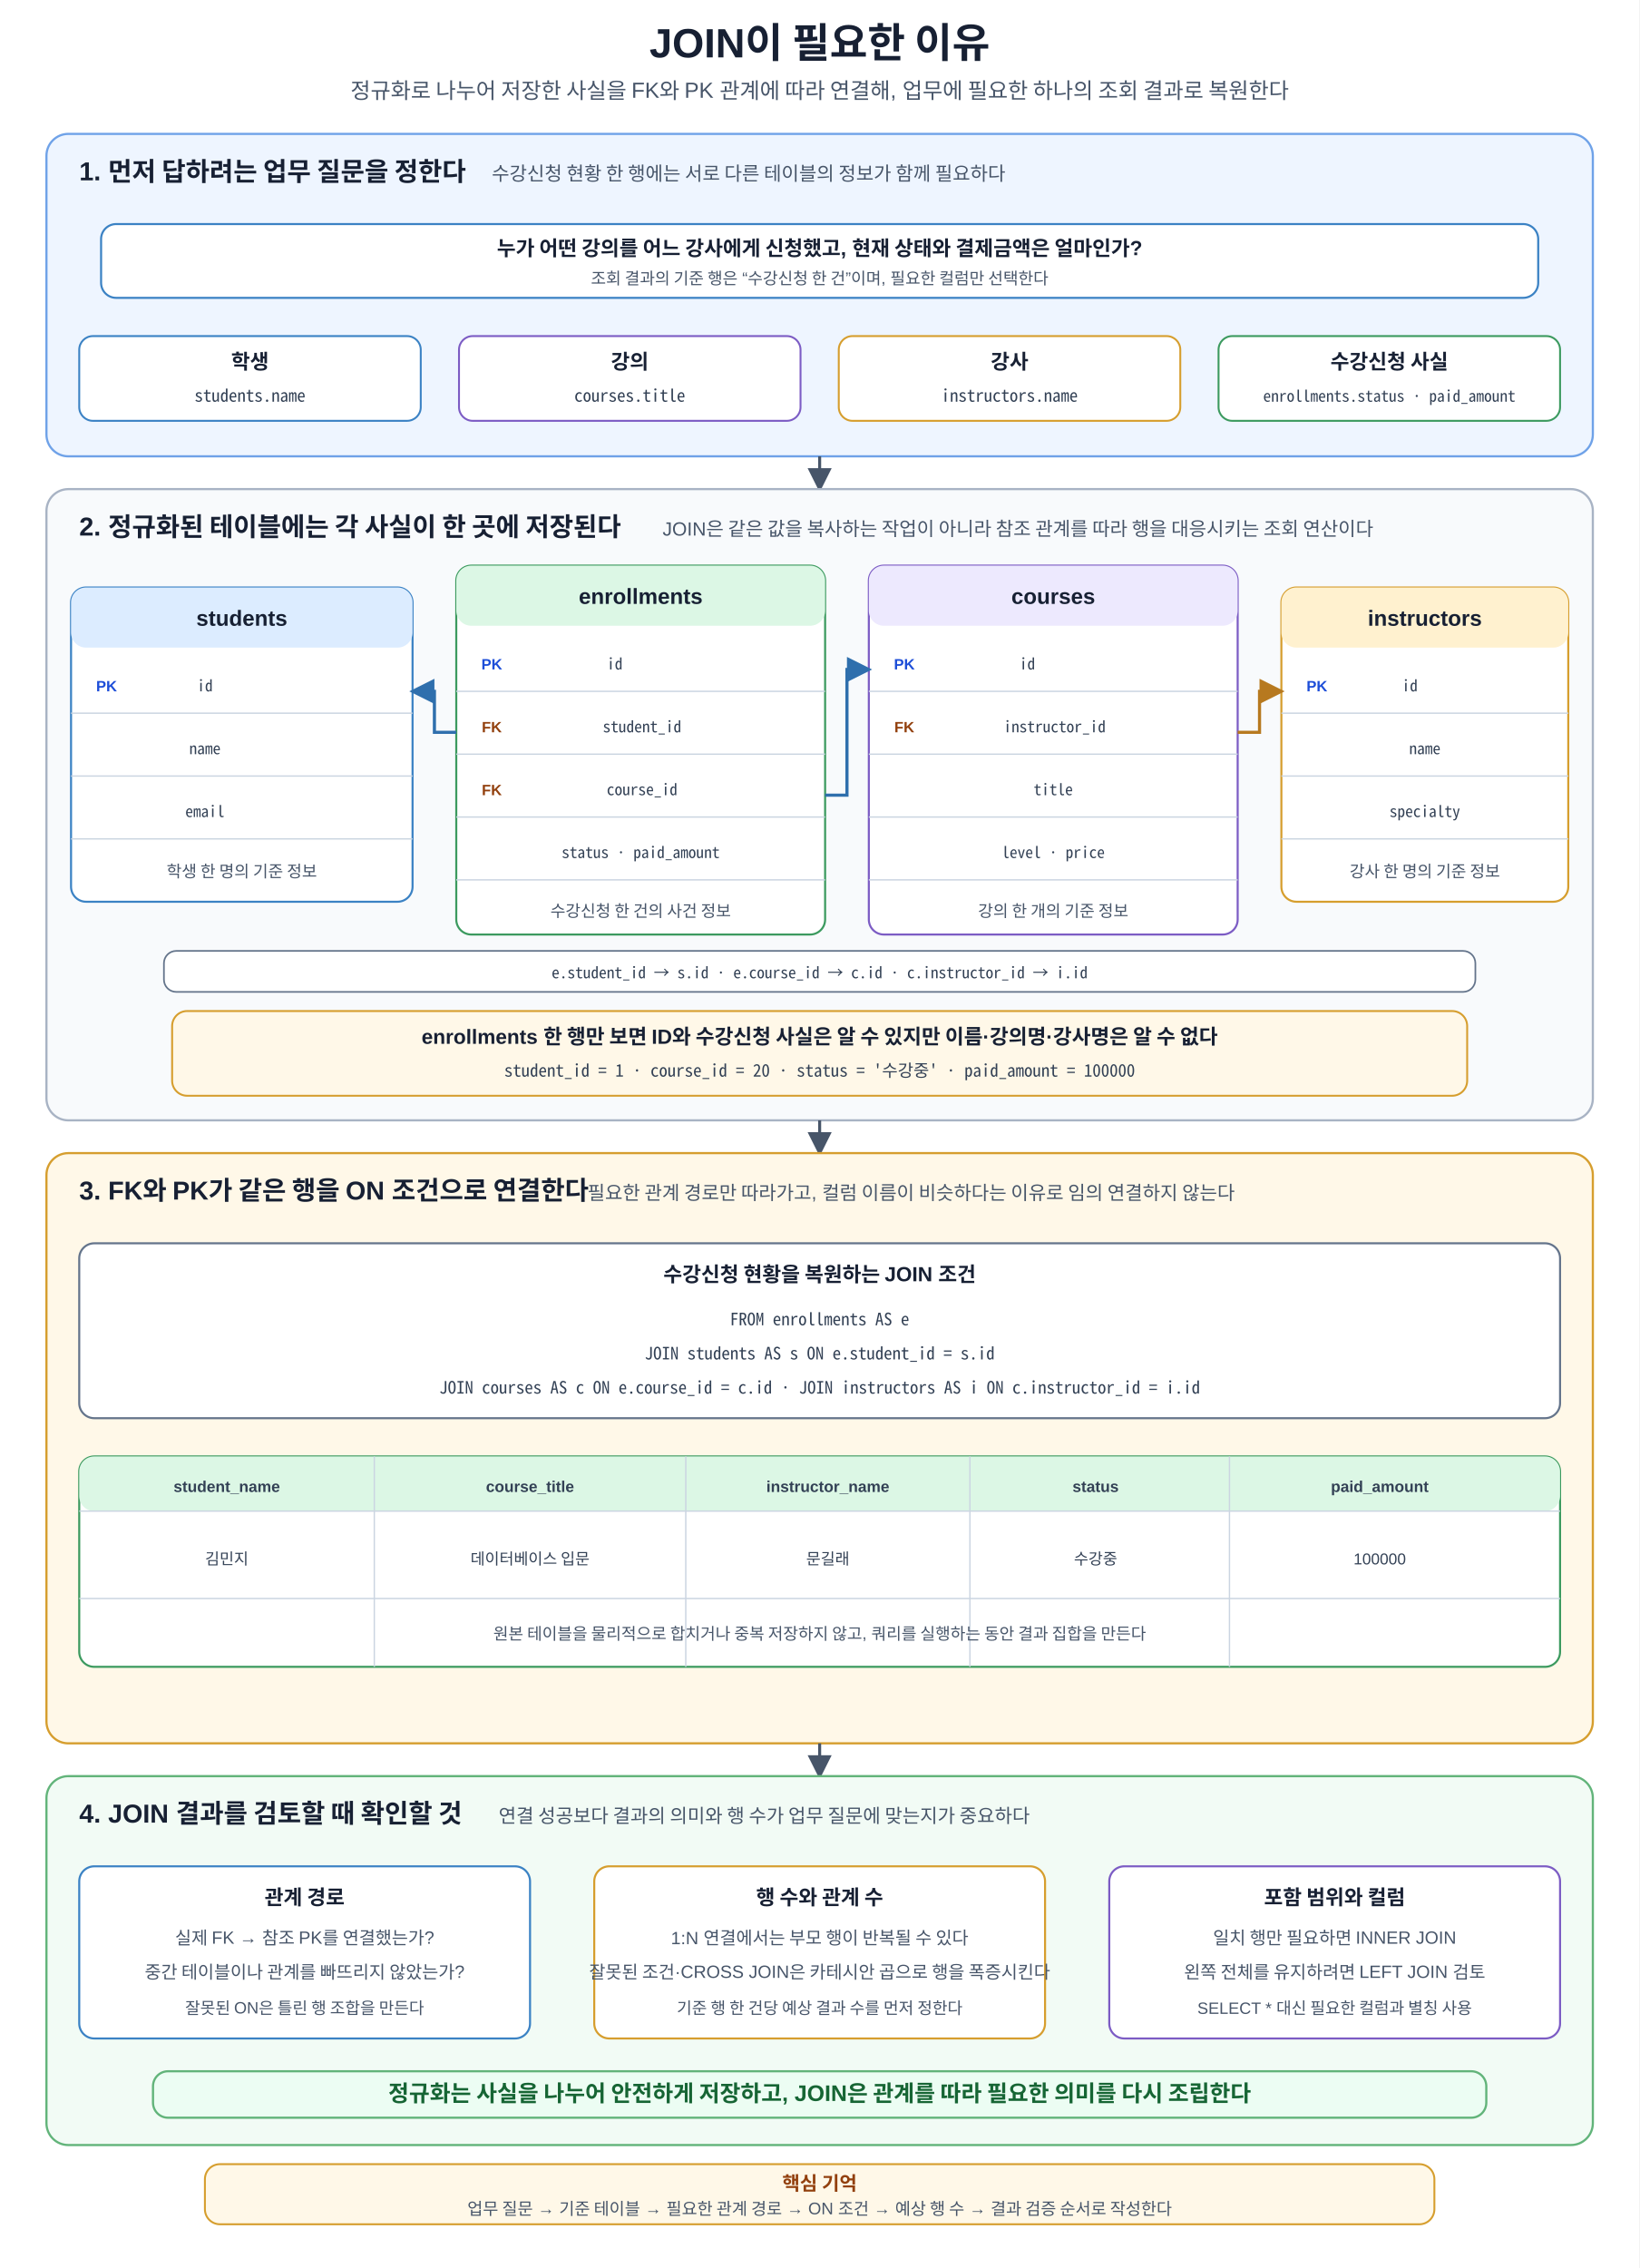
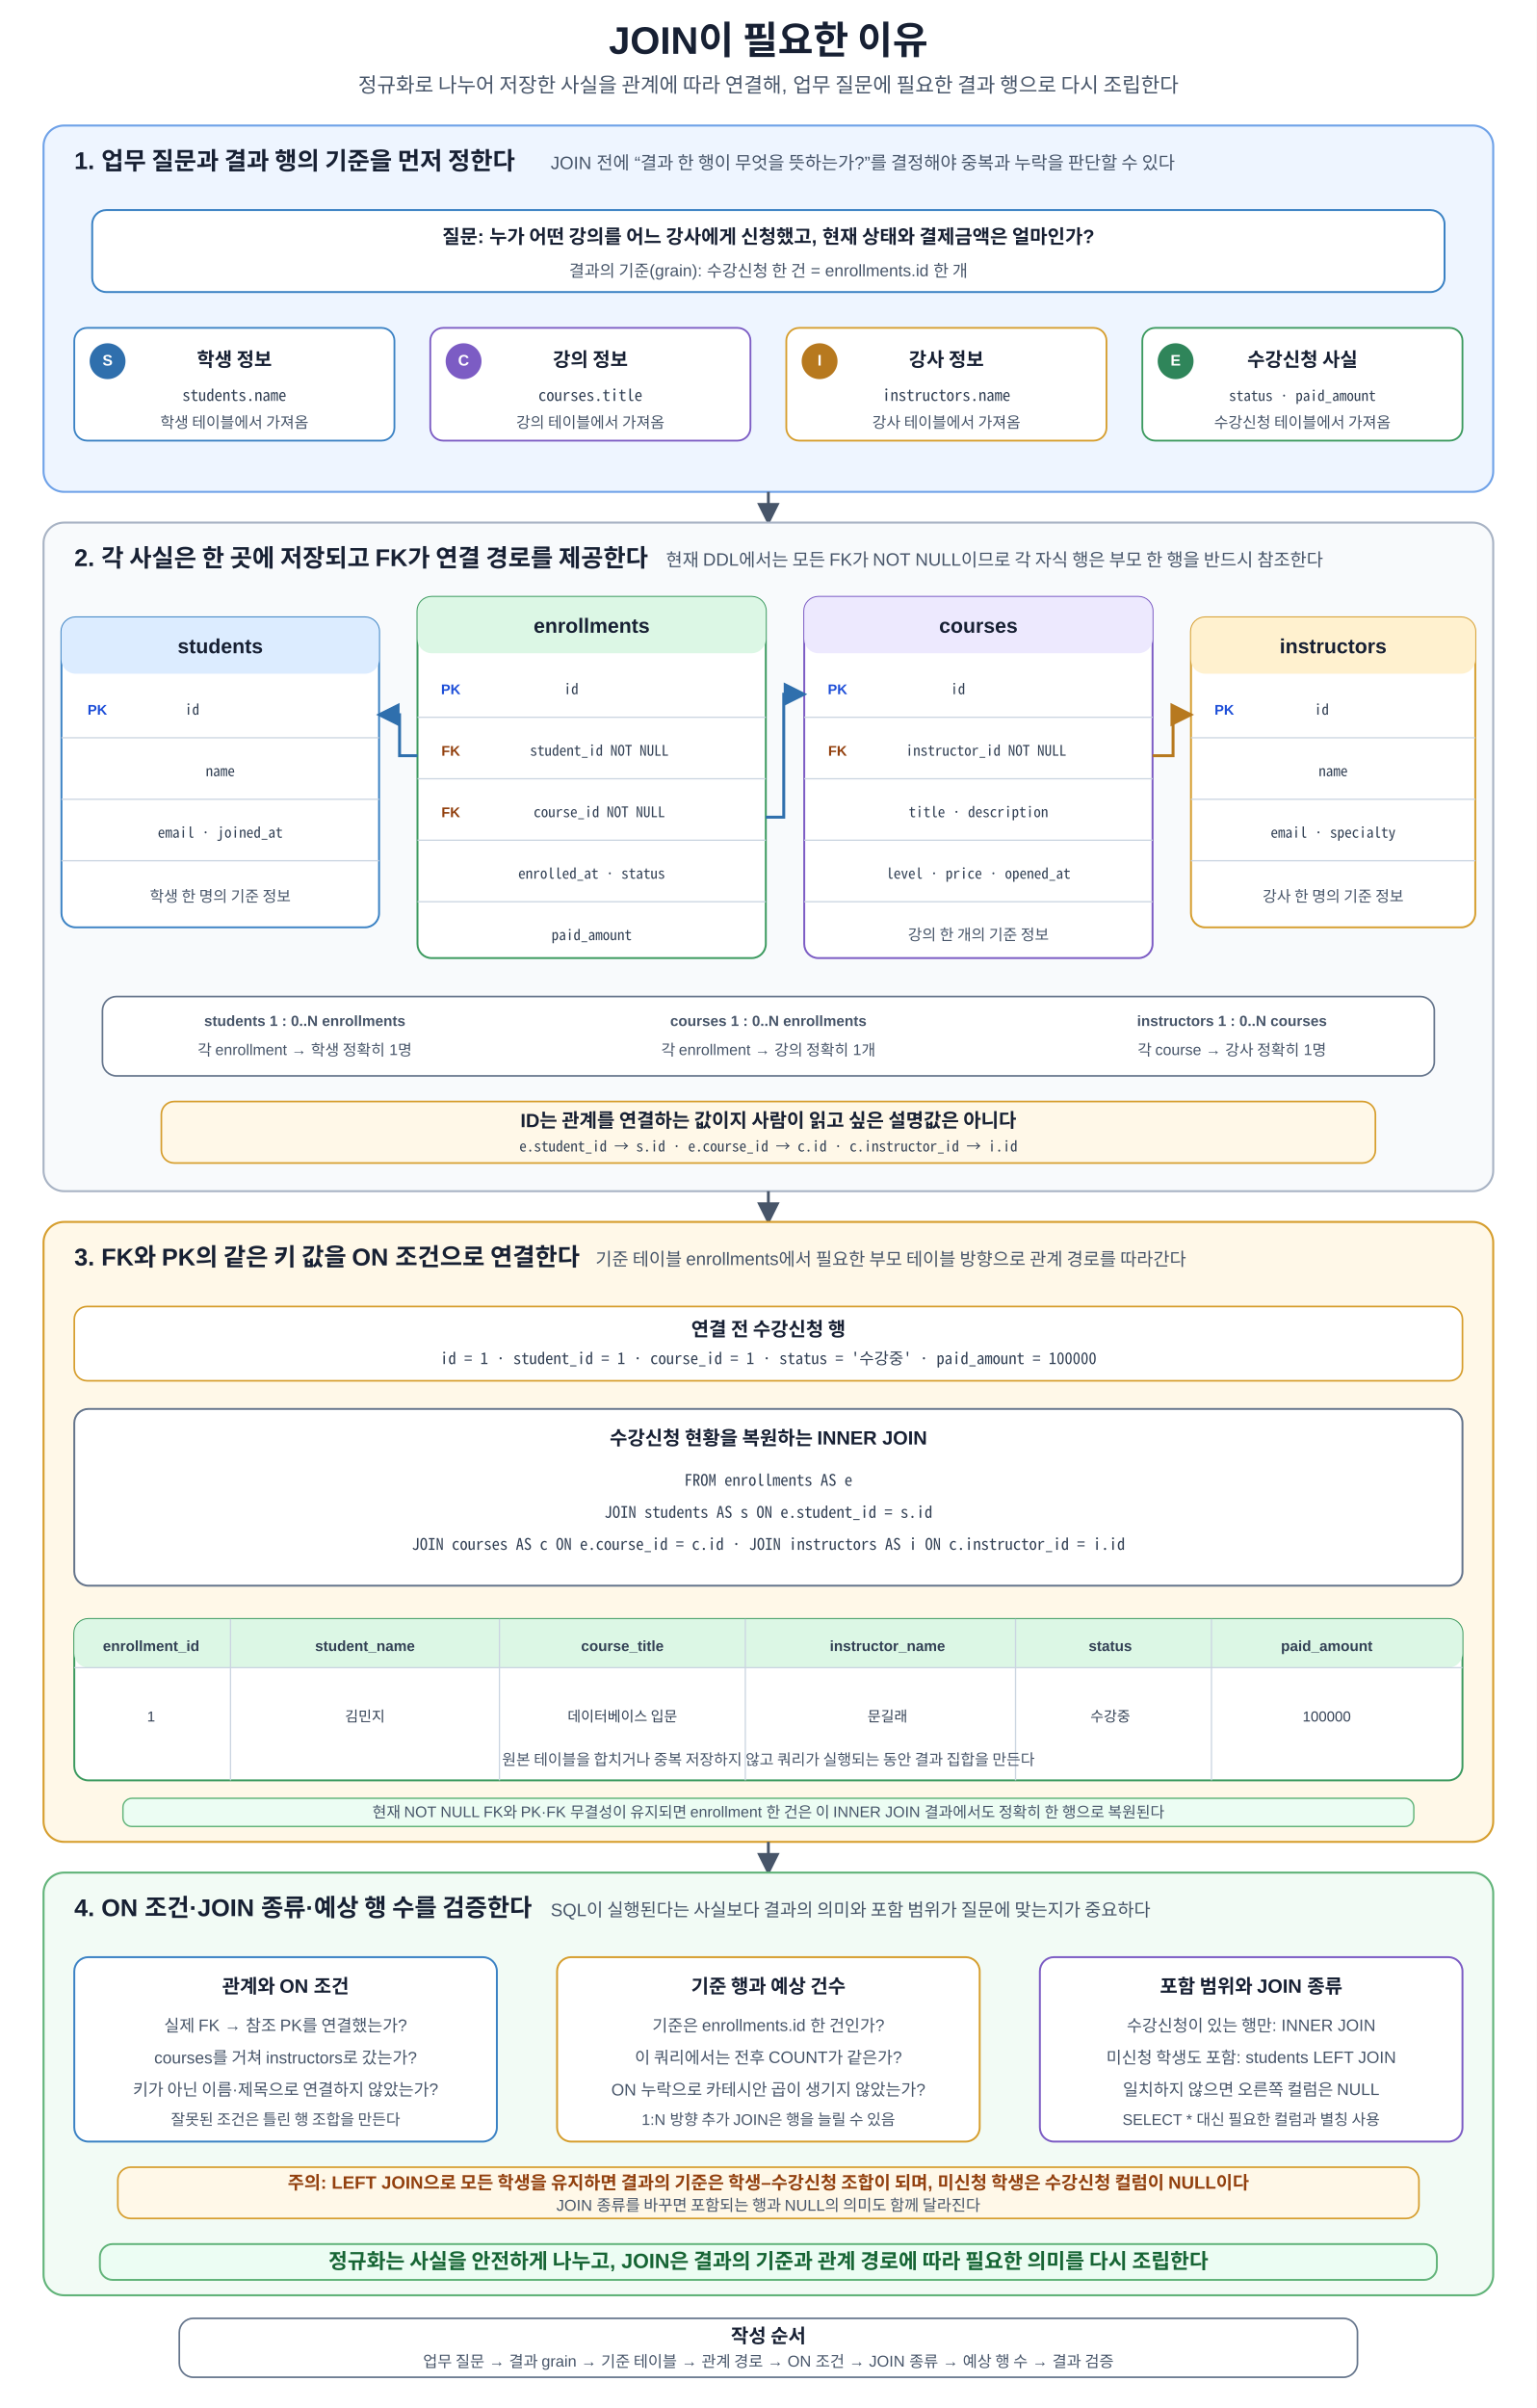
- <svg xmlns="http://www.w3.org/2000/svg" width="1200" height="1660" viewBox="0 0 1200 1660" role="img" aria-labelledby="title desc" shape-rendering="geometricPrecision">
+ <svg xmlns="http://www.w3.org/2000/svg" width="1200" height="1880" viewBox="0 0 1200 1880" role="img" aria-labelledby="title desc" shape-rendering="geometricPrecision">
  <defs>
    <marker id="arrow" viewBox="0 0 10 10" refX="8.7" refY="5" markerWidth="8" markerHeight="8" orient="auto">
      <path d="M0 0 L10 5 L0 10 Z" fill="#475569" />
    </marker>
    <marker id="arrow-blue" viewBox="0 0 10 10" refX="8.7" refY="5" markerWidth="8" markerHeight="8" orient="auto">
      <path d="M0 0 L10 5 L0 10 Z" fill="#2f6fad" />
    </marker>
    <marker id="arrow-orange" viewBox="0 0 10 10" refX="8.7" refY="5" markerWidth="8" markerHeight="8" orient="auto">
      <path d="M0 0 L10 5 L0 10 Z" fill="#b7791f" />
    </marker>
    <style>
      text{font-family:Malgun Gothic,NanumSquare,Apple SD Gothic Neo,Noto Sans KR,Arial,sans-serif;fill:#172033}
      .title{font-size:30px;font-weight:700;text-anchor:middle}
      .subtitle{font-size:16px;text-anchor:middle;fill:#475569}
      .section-title{font-size:19px;font-weight:700}
      .section-sub{font-size:14px;fill:#475569}
      .card-title{font-size:15px;font-weight:700;text-anchor:middle}
      .card-text{font-size:13px;text-anchor:middle;fill:#475569}
      .card-text-small{font-size:12px;text-anchor:middle;fill:#475569}
      .mono{font-family:Consolas,D2Coding,Noto Sans Mono CJK KR,Menlo,monospace;font-size:12.5px;text-anchor:middle;fill:#334155}
-       .mono-small{font-family:Consolas,D2Coding,Noto Sans Mono CJK KR,Menlo,monospace;font-size:11.5px;text-anchor:middle;fill:#334155}
+       .mono-small{font-family:Consolas,D2Coding,Noto Sans Mono CJK KR,Menlo,monospace;font-size:11.4px;text-anchor:middle;fill:#334155}
      .badge{font-size:12px;font-weight:700;text-anchor:middle;dominant-baseline:middle;fill:#ffffff}
      .flow{stroke:#475569;stroke-width:2.2;fill:none;marker-end:url(#arrow)}
      .ref-blue{stroke:#2f6fad;stroke-width:2.3;fill:none;marker-end:url(#arrow-blue)}
      .ref-orange{stroke:#b7791f;stroke-width:2.3;fill:none;marker-end:url(#arrow-orange)}
      .table-title{font-size:16px;font-weight:700;text-anchor:middle}
-       .th{font-size:11.5px;font-weight:700;text-anchor:middle;fill:#334155}
-       .cell{font-size:11.3px;text-anchor:middle;fill:#334155}
      .pk{font-size:11px;font-weight:700;text-anchor:middle;fill:#1d4ed8}
      .fk{font-size:11px;font-weight:700;text-anchor:middle;fill:#92400e}
      .result-head{font-size:11.5px;font-weight:700;text-anchor:middle;fill:#334155}
-       .result-cell{font-size:11.5px;text-anchor:middle;fill:#334155}
+       .result-cell{font-size:11.3px;text-anchor:middle;fill:#334155}
+       .line{stroke:#cbd5e1;stroke-width:1}
+       .relation-label{font-size:11.5px;font-weight:700;text-anchor:middle;fill:#475569}
+       .ok{font-size:13px;font-weight:700;text-anchor:middle;fill:#166534}
+       .warn{font-size:13px;font-weight:700;text-anchor:middle;fill:#b42318}
      .note-title{font-size:14px;font-weight:700;text-anchor:middle;fill:#92400e}
      .note-text{font-size:12.3px;text-anchor:middle;fill:#475569}
-       .principle{font-size:16.5px;font-weight:700;text-anchor:middle;fill:#166534}
-       .line{stroke:#cbd5e1;stroke-width:1}
+       .principle{font-size:16.2px;font-weight:700;text-anchor:middle;fill:#166534}
    </style>
  </defs>
-   <rect width="1200" height="1660" fill="#ffffff" />
+   <rect width="1200" height="1880" fill="#ffffff" />
  <text x="600" y="42" class="title">JOIN이 필요한 이유</text>
-   <text x="600" y="72" class="subtitle">정규화로 나누어 저장한 사실을 FK와 PK 관계에 따라 연결해, 업무에 필요한 하나의 조회 결과로 복원한다</text>
-   <rect x="34" y="98" width="1132" height="236" rx="16" fill="#eef5ff" stroke="#6fa2e8" stroke-width="1.6" />
-   <text x="58" y="132" class="section-title">1. 먼저 답하려는 업무 질문을 정한다</text>
-   <text x="360" y="132" class="section-sub">수강신청 현황 한 행에는 서로 다른 테이블의 정보가 함께 필요하다</text>
-   <rect x="74" y="164" width="1052" height="54" rx="11" fill="#ffffff" stroke="#3b82c4" stroke-width="1.5" />
-   <text x="600" y="187" class="card-title">누가 어떤 강의를 어느 강사에게 신청했고, 현재 상태와 결제금액은 얼마인가?</text>
-   <text x="600" y="208" class="card-text-small">조회 결과의 기준 행은 “수강신청 한 건”이며, 필요한 컬럼만 선택한다</text>
-   <rect x="58" y="246" width="250" height="62" rx="10" fill="#ffffff" stroke="#3b82c4" stroke-width="1.4" />
-   <text x="183" y="270" class="card-title">학생</text>
-   <text x="183" y="294" class="mono">students.name</text>
-   <rect x="336" y="246" width="250" height="62" rx="10" fill="#ffffff" stroke="#7c5cc4" stroke-width="1.4" />
-   <text x="461" y="270" class="card-title">강의</text>
-   <text x="461" y="294" class="mono">courses.title</text>
-   <rect x="614" y="246" width="250" height="62" rx="10" fill="#ffffff" stroke="#d69e2e" stroke-width="1.4" />
-   <text x="739" y="270" class="card-title">강사</text>
-   <text x="739" y="294" class="mono">instructors.name</text>
-   <rect x="892" y="246" width="250" height="62" rx="10" fill="#ffffff" stroke="#3c9a5f" stroke-width="1.4" />
-   <text x="1017" y="270" class="card-title">수강신청 사실</text>
-   <text x="1017" y="294" class="mono-small">enrollments.status · paid_amount</text>
-   <path d="M600 334V358" class="flow" />
-   <rect x="34" y="358" width="1132" height="462" rx="16" fill="#f8fafc" stroke="#a8b3c4" stroke-width="1.6" />
-   <text x="58" y="392" class="section-title">2. 정규화된 테이블에는 각 사실이 한 곳에 저장된다</text>
-   <text x="485" y="392" class="section-sub">JOIN은 같은 값을 복사하는 작업이 아니라 참조 관계를 따라 행을 대응시키는 조회 연산이다</text>
-   <rect x="52" y="430" width="250" height="230" rx="11" fill="#ffffff" stroke="#3b82c4" stroke-width="1.5" />
-   <rect x="52" y="430" width="250" height="44" rx="11" fill="#dcecff" />
-   <text x="177" y="458" class="table-title">students</text>
-   <text x="78" y="506" class="pk">PK</text>
-   <text x="150" y="506" class="mono-small">id</text>
-   <line x1="52" y1="522" x2="302" y2="522" class="line" />
-   <text x="150" y="552" class="mono-small">name</text>
-   <line x1="52" y1="568" x2="302" y2="568" class="line" />
-   <text x="150" y="598" class="mono-small">email</text>
-   <line x1="52" y1="614" x2="302" y2="614" class="line" />
-   <text x="177" y="642" class="card-text-small">학생 한 명의 기준 정보</text>
-   <rect x="334" y="414" width="270" height="270" rx="11" fill="#ffffff" stroke="#3c9a5f" stroke-width="1.5" />
-   <rect x="334" y="414" width="270" height="44" rx="11" fill="#dcf7e5" />
-   <text x="469" y="442" class="table-title">enrollments</text>
-   <text x="360" y="490" class="pk">PK</text>
-   <text x="450" y="490" class="mono-small">id</text>
-   <line x1="334" y1="506" x2="604" y2="506" class="line" />
-   <text x="360" y="536" class="fk">FK</text>
-   <text x="470" y="536" class="mono-small">student_id</text>
-   <line x1="334" y1="552" x2="604" y2="552" class="line" />
-   <text x="360" y="582" class="fk">FK</text>
-   <text x="470" y="582" class="mono-small">course_id</text>
-   <line x1="334" y1="598" x2="604" y2="598" class="line" />
-   <text x="469" y="628" class="mono-small">status · paid_amount</text>
-   <line x1="334" y1="644" x2="604" y2="644" class="line" />
-   <text x="469" y="671" class="card-text-small">수강신청 한 건의 사건 정보</text>
-   <rect x="636" y="414" width="270" height="270" rx="11" fill="#ffffff" stroke="#7c5cc4" stroke-width="1.5" />
-   <rect x="636" y="414" width="270" height="44" rx="11" fill="#ede9fe" />
-   <text x="771" y="442" class="table-title">courses</text>
-   <text x="662" y="490" class="pk">PK</text>
-   <text x="752" y="490" class="mono-small">id</text>
-   <line x1="636" y1="506" x2="906" y2="506" class="line" />
-   <text x="662" y="536" class="fk">FK</text>
-   <text x="772" y="536" class="mono-small">instructor_id</text>
-   <line x1="636" y1="552" x2="906" y2="552" class="line" />
-   <text x="771" y="582" class="mono-small">title</text>
-   <line x1="636" y1="598" x2="906" y2="598" class="line" />
-   <text x="771" y="628" class="mono-small">level · price</text>
-   <line x1="636" y1="644" x2="906" y2="644" class="line" />
-   <text x="771" y="671" class="card-text-small">강의 한 개의 기준 정보</text>
-   <rect x="938" y="430" width="210" height="230" rx="11" fill="#ffffff" stroke="#d69e2e" stroke-width="1.5" />
-   <rect x="938" y="430" width="210" height="44" rx="11" fill="#fff1cf" />
-   <text x="1043" y="458" class="table-title">instructors</text>
-   <text x="964" y="506" class="pk">PK</text>
-   <text x="1032" y="506" class="mono-small">id</text>
-   <line x1="938" y1="522" x2="1148" y2="522" class="line" />
-   <text x="1043" y="552" class="mono-small">name</text>
-   <line x1="938" y1="568" x2="1148" y2="568" class="line" />
-   <text x="1043" y="598" class="mono-small">specialty</text>
-   <line x1="938" y1="614" x2="1148" y2="614" class="line" />
-   <text x="1043" y="642" class="card-text-small">강사 한 명의 기준 정보</text>
-   <path d="M334 536H318V506H302" class="ref-blue" />
-   <path d="M604 582H620V490H636" class="ref-blue" />
-   <path d="M906 536H922V506H938" class="ref-orange" />
-   <rect x="120" y="696" width="960" height="30" rx="9" fill="#ffffff" stroke="#64748b" stroke-width="1.2" />
-   <text x="600" y="716" class="mono-small">e.student_id → s.id · e.course_id → c.id · c.instructor_id → i.id</text>
-   <rect x="126" y="740" width="948" height="62" rx="11" fill="#fff8e8" stroke="#d69e2e" stroke-width="1.4" />
-   <text x="600" y="764" class="card-title">enrollments 한 행만 보면 ID와 수강신청 사실은 알 수 있지만 이름·강의명·강사명은 알 수 없다</text>
-   <text x="600" y="788" class="mono">student_id = 1 · course_id = 20 · status = '수강중' · paid_amount = 100000</text>
-   <path d="M600 820V844" class="flow" />
-   <rect x="34" y="844" width="1132" height="432" rx="16" fill="#fff8e8" stroke="#d69e2e" stroke-width="1.6" />
-   <text x="58" y="878" class="section-title">3. FK와 PK가 같은 행을 ON 조건으로 연결한다</text>
-   <text x="430" y="878" class="section-sub">필요한 관계 경로만 따라가고, 컬럼 이름이 비슷하다는 이유로 임의 연결하지 않는다</text>
-   <rect x="58" y="910" width="1084" height="128" rx="11" fill="#ffffff" stroke="#64748b" stroke-width="1.5" />
-   <text x="600" y="938" class="card-title">수강신청 현황을 복원하는 JOIN 조건</text>
-   <text x="600" y="970" class="mono">FROM enrollments AS e</text>
-   <text x="600" y="995" class="mono">JOIN students AS s ON e.student_id = s.id</text>
-   <text x="600" y="1020" class="mono">JOIN courses AS c ON e.course_id = c.id · JOIN instructors AS i ON c.instructor_id = i.id</text>
-   <rect x="58" y="1066" width="1084" height="154" rx="11" fill="#ffffff" stroke="#3c9a5f" stroke-width="1.5" />
-   <rect x="58" y="1066" width="1084" height="40" rx="11" fill="#dcf7e5" />
-   <text x="166" y="1092" class="result-head">student_name</text>
-   <text x="388" y="1092" class="result-head">course_title</text>
-   <text x="606" y="1092" class="result-head">instructor_name</text>
-   <text x="802" y="1092" class="result-head">status</text>
-   <text x="1010" y="1092" class="result-head">paid_amount</text>
-   <line x1="58" y1="1106" x2="1142" y2="1106" class="line" />
-   <line x1="274" y1="1066" x2="274" y2="1220" class="line" />
-   <line x1="502" y1="1066" x2="502" y2="1220" class="line" />
-   <line x1="710" y1="1066" x2="710" y2="1220" class="line" />
-   <line x1="900" y1="1066" x2="900" y2="1220" class="line" />
-   <text x="166" y="1145" class="result-cell">김민지</text>
-   <text x="388" y="1145" class="result-cell">데이터베이스 입문</text>
-   <text x="606" y="1145" class="result-cell">문길래</text>
-   <text x="802" y="1145" class="result-cell">수강중</text>
-   <text x="1010" y="1145" class="result-cell">100000</text>
-   <line x1="58" y1="1170" x2="1142" y2="1170" class="line" />
-   <text x="600" y="1200" class="card-text-small">원본 테이블을 물리적으로 합치거나 중복 저장하지 않고, 쿼리를 실행하는 동안 결과 집합을 만든다</text>
-   <path d="M600 1276V1300" class="flow" />
-   <rect x="34" y="1300" width="1132" height="270" rx="16" fill="#f2fbf5" stroke="#62b47a" stroke-width="1.6" />
-   <text x="58" y="1334" class="section-title">4. JOIN 결과를 검토할 때 확인할 것</text>
-   <text x="365" y="1334" class="section-sub">연결 성공보다 결과의 의미와 행 수가 업무 질문에 맞는지가 중요하다</text>
-   <rect x="58" y="1366" width="330" height="126" rx="11" fill="#ffffff" stroke="#3b82c4" stroke-width="1.5" />
-   <text x="223" y="1394" class="card-title">관계 경로</text>
-   <text x="223" y="1423" class="card-text">실제 FK → 참조 PK를 연결했는가?</text>
-   <text x="223" y="1448" class="card-text">중간 테이블이나 관계를 빠뜨리지 않았는가?</text>
-   <text x="223" y="1474" class="card-text-small">잘못된 ON은 틀린 행 조합을 만든다</text>
-   <rect x="435" y="1366" width="330" height="126" rx="11" fill="#ffffff" stroke="#d69e2e" stroke-width="1.5" />
-   <text x="600" y="1394" class="card-title">행 수와 관계 수</text>
-   <text x="600" y="1423" class="card-text">1:N 연결에서는 부모 행이 반복될 수 있다</text>
-   <text x="600" y="1448" class="card-text">잘못된 조건·CROSS JOIN은 카테시안 곱으로 행을 폭증시킨다</text>
-   <text x="600" y="1474" class="card-text-small">기준 행 한 건당 예상 결과 수를 먼저 정한다</text>
-   <rect x="812" y="1366" width="330" height="126" rx="11" fill="#ffffff" stroke="#7c5cc4" stroke-width="1.5" />
-   <text x="977" y="1394" class="card-title">포함 범위와 컬럼</text>
-   <text x="977" y="1423" class="card-text">일치 행만 필요하면 INNER JOIN</text>
-   <text x="977" y="1448" class="card-text">왼쪽 전체를 유지하려면 LEFT JOIN 검토</text>
-   <text x="977" y="1474" class="card-text-small">SELECT * 대신 필요한 컬럼과 별칭 사용</text>
-   <rect x="112" y="1516" width="976" height="34" rx="11" fill="#ecfdf3" stroke="#62b47a" stroke-width="1.6" />
-   <text x="600" y="1538" class="principle">정규화는 사실을 나누어 안전하게 저장하고, JOIN은 관계를 따라 필요한 의미를 다시 조립한다</text>
-   <rect x="150" y="1584" width="900" height="44" rx="11" fill="#fff8e8" stroke="#d69e2e" stroke-width="1.4" />
-   <text x="600" y="1603" class="note-title">핵심 기억</text>
-   <text x="600" y="1621" class="note-text">업무 질문 → 기준 테이블 → 필요한 관계 경로 → ON 조건 → 예상 행 수 → 결과 검증 순서로 작성한다</text>
+   <text x="600" y="72" class="subtitle">정규화로 나누어 저장한 사실을 관계에 따라 연결해, 업무 질문에 필요한 결과 행으로 다시 조립한다</text>
+   <rect x="34" y="98" width="1132" height="286" rx="16" fill="#eef5ff" stroke="#6fa2e8" stroke-width="1.6" />
+   <text x="58" y="132" class="section-title">1. 업무 질문과 결과 행의 기준을 먼저 정한다</text>
+   <text x="430" y="132" class="section-sub">JOIN 전에 “결과 한 행이 무엇을 뜻하는가?”를 결정해야 중복과 누락을 판단할 수 있다</text>
+   <rect x="72" y="164" width="1056" height="64" rx="11" fill="#ffffff" stroke="#3b82c4" stroke-width="1.5" />
+   <text x="600" y="190" class="card-title">질문: 누가 어떤 강의를 어느 강사에게 신청했고, 현재 상태와 결제금액은 얼마인가?</text>
+   <text x="600" y="216" class="card-text">결과의 기준(grain): 수강신청 한 건 = enrollments.id 한 개</text>
+   <rect x="58" y="256" width="250" height="88" rx="10" fill="#ffffff" stroke="#3b82c4" stroke-width="1.4" />
+   <circle cx="84" cy="282" r="14" fill="#2f6fad" />
+   <text x="84" y="282" class="badge">S</text>
+   <text x="183" y="286" class="card-title">학생 정보</text>
+   <text x="183" y="313" class="mono">students.name</text>
+   <text x="183" y="334" class="card-text-small">학생 테이블에서 가져옴</text>
+   <rect x="336" y="256" width="250" height="88" rx="10" fill="#ffffff" stroke="#7c5cc4" stroke-width="1.4" />
+   <circle cx="362" cy="282" r="14" fill="#7c5cc4" />
+   <text x="362" y="282" class="badge">C</text>
+   <text x="461" y="286" class="card-title">강의 정보</text>
+   <text x="461" y="313" class="mono">courses.title</text>
+   <text x="461" y="334" class="card-text-small">강의 테이블에서 가져옴</text>
+   <rect x="614" y="256" width="250" height="88" rx="10" fill="#ffffff" stroke="#d69e2e" stroke-width="1.4" />
+   <circle cx="640" cy="282" r="14" fill="#b7791f" />
+   <text x="640" y="282" class="badge">I</text>
+   <text x="739" y="286" class="card-title">강사 정보</text>
+   <text x="739" y="313" class="mono">instructors.name</text>
+   <text x="739" y="334" class="card-text-small">강사 테이블에서 가져옴</text>
+   <rect x="892" y="256" width="250" height="88" rx="10" fill="#ffffff" stroke="#3c9a5f" stroke-width="1.4" />
+   <circle cx="918" cy="282" r="14" fill="#2f855a" />
+   <text x="918" y="282" class="badge">E</text>
+   <text x="1017" y="286" class="card-title">수강신청 사실</text>
+   <text x="1017" y="313" class="mono-small">status · paid_amount</text>
+   <text x="1017" y="334" class="card-text-small">수강신청 테이블에서 가져옴</text>
+   <path d="M600 384V408" class="flow" />
+   <rect x="34" y="408" width="1132" height="522" rx="16" fill="#f8fafc" stroke="#a8b3c4" stroke-width="1.6" />
+   <text x="58" y="442" class="section-title">2. 각 사실은 한 곳에 저장되고 FK가 연결 경로를 제공한다</text>
+   <text x="520" y="442" class="section-sub">현재 DDL에서는 모든 FK가 NOT NULL이므로 각 자식 행은 부모 한 행을 반드시 참조한다</text>
+   <rect x="48" y="482" width="248" height="242" rx="11" fill="#ffffff" stroke="#3b82c4" stroke-width="1.5" />
+   <rect x="48" y="482" width="248" height="44" rx="11" fill="#dcecff" />
+   <text x="172" y="510" class="table-title">students</text>
+   <text x="76" y="558" class="pk">PK</text>
+   <text x="150" y="558" class="mono-small">id</text>
+   <line x1="48" y1="576" x2="296" y2="576" class="line" />
+   <text x="172" y="606" class="mono-small">name</text>
+   <line x1="48" y1="624" x2="296" y2="624" class="line" />
+   <text x="172" y="654" class="mono-small">email · joined_at</text>
+   <line x1="48" y1="672" x2="296" y2="672" class="line" />
+   <text x="172" y="704" class="card-text-small">학생 한 명의 기준 정보</text>
+   <rect x="326" y="466" width="272" height="282" rx="11" fill="#ffffff" stroke="#3c9a5f" stroke-width="1.5" />
+   <rect x="326" y="466" width="272" height="44" rx="11" fill="#dcf7e5" />
+   <text x="462" y="494" class="table-title">enrollments</text>
+   <text x="352" y="542" class="pk">PK</text>
+   <text x="446" y="542" class="mono-small">id</text>
+   <line x1="326" y1="560" x2="598" y2="560" class="line" />
+   <text x="352" y="590" class="fk">FK</text>
+   <text x="468" y="590" class="mono-small">student_id NOT NULL</text>
+   <line x1="326" y1="608" x2="598" y2="608" class="line" />
+   <text x="352" y="638" class="fk">FK</text>
+   <text x="468" y="638" class="mono-small">course_id NOT NULL</text>
+   <line x1="326" y1="656" x2="598" y2="656" class="line" />
+   <text x="462" y="686" class="mono-small">enrolled_at · status</text>
+   <line x1="326" y1="704" x2="598" y2="704" class="line" />
+   <text x="462" y="734" class="mono-small">paid_amount</text>
+   <rect x="628" y="466" width="272" height="282" rx="11" fill="#ffffff" stroke="#7c5cc4" stroke-width="1.5" />
+   <rect x="628" y="466" width="272" height="44" rx="11" fill="#ede9fe" />
+   <text x="764" y="494" class="table-title">courses</text>
+   <text x="654" y="542" class="pk">PK</text>
+   <text x="748" y="542" class="mono-small">id</text>
+   <line x1="628" y1="560" x2="900" y2="560" class="line" />
+   <text x="654" y="590" class="fk">FK</text>
+   <text x="770" y="590" class="mono-small">instructor_id NOT NULL</text>
+   <line x1="628" y1="608" x2="900" y2="608" class="line" />
+   <text x="764" y="638" class="mono-small">title · description</text>
+   <line x1="628" y1="656" x2="900" y2="656" class="line" />
+   <text x="764" y="686" class="mono-small">level · price · opened_at</text>
+   <line x1="628" y1="704" x2="900" y2="704" class="line" />
+   <text x="764" y="734" class="card-text-small">강의 한 개의 기준 정보</text>
+   <rect x="930" y="482" width="222" height="242" rx="11" fill="#ffffff" stroke="#d69e2e" stroke-width="1.5" />
+   <rect x="930" y="482" width="222" height="44" rx="11" fill="#fff1cf" />
+   <text x="1041" y="510" class="table-title">instructors</text>
+   <text x="956" y="558" class="pk">PK</text>
+   <text x="1032" y="558" class="mono-small">id</text>
+   <line x1="930" y1="576" x2="1152" y2="576" class="line" />
+   <text x="1041" y="606" class="mono-small">name</text>
+   <line x1="930" y1="624" x2="1152" y2="624" class="line" />
+   <text x="1041" y="654" class="mono-small">email · specialty</text>
+   <line x1="930" y1="672" x2="1152" y2="672" class="line" />
+   <text x="1041" y="704" class="card-text-small">강사 한 명의 기준 정보</text>
+   <path d="M326 590H312V558H296" class="ref-blue" />
+   <path d="M598 638H612V542H628" class="ref-blue" />
+   <path d="M900 590H916V558H930" class="ref-orange" />
+   <rect x="80" y="778" width="1040" height="62" rx="11" fill="#ffffff" stroke="#64748b" stroke-width="1.3" />
+   <text x="238" y="801" class="relation-label">students 1 : 0..N enrollments</text>
+   <text x="600" y="801" class="relation-label">courses 1 : 0..N enrollments</text>
+   <text x="962" y="801" class="relation-label">instructors 1 : 0..N courses</text>
+   <text x="238" y="824" class="card-text-small">각 enrollment → 학생 정확히 1명</text>
+   <text x="600" y="824" class="card-text-small">각 enrollment → 강의 정확히 1개</text>
+   <text x="962" y="824" class="card-text-small">각 course → 강사 정확히 1명</text>
+   <rect x="126" y="860" width="948" height="48" rx="10" fill="#fff8e8" stroke="#d69e2e" stroke-width="1.3" />
+   <text x="600" y="880" class="card-title">ID는 관계를 연결하는 값이지 사람이 읽고 싶은 설명값은 아니다</text>
+   <text x="600" y="899" class="mono-small">e.student_id → s.id · e.course_id → c.id · c.instructor_id → i.id</text>
+   <path d="M600 930V954" class="flow" />
+   <rect x="34" y="954" width="1132" height="484" rx="16" fill="#fff8e8" stroke="#d69e2e" stroke-width="1.6" />
+   <text x="58" y="988" class="section-title">3. FK와 PK의 같은 키 값을 ON 조건으로 연결한다</text>
+   <text x="465" y="988" class="section-sub">기준 테이블 enrollments에서 필요한 부모 테이블 방향으로 관계 경로를 따라간다</text>
+   <rect x="58" y="1020" width="1084" height="58" rx="10" fill="#ffffff" stroke="#d69e2e" stroke-width="1.3" />
+   <text x="600" y="1043" class="card-title">연결 전 수강신청 행</text>
+   <text x="600" y="1065" class="mono">id = 1 · student_id = 1 · course_id = 1 · status = '수강중' · paid_amount = 100000</text>
+   <rect x="58" y="1100" width="1084" height="138" rx="11" fill="#ffffff" stroke="#64748b" stroke-width="1.5" />
+   <text x="600" y="1128" class="card-title">수강신청 현황을 복원하는 INNER JOIN</text>
+   <text x="600" y="1160" class="mono">FROM enrollments AS e</text>
+   <text x="600" y="1185" class="mono">JOIN students AS s ON e.student_id = s.id</text>
+   <text x="600" y="1210" class="mono">JOIN courses AS c ON e.course_id = c.id · JOIN instructors AS i ON c.instructor_id = i.id</text>
+   <rect x="58" y="1264" width="1084" height="126" rx="11" fill="#ffffff" stroke="#3c9a5f" stroke-width="1.5" />
+   <rect x="58" y="1264" width="1084" height="38" rx="11" fill="#dcf7e5" />
+   <text x="118" y="1289" class="result-head">enrollment_id</text>
+   <text x="285" y="1289" class="result-head">student_name</text>
+   <text x="486" y="1289" class="result-head">course_title</text>
+   <text x="693" y="1289" class="result-head">instructor_name</text>
+   <text x="867" y="1289" class="result-head">status</text>
+   <text x="1036" y="1289" class="result-head">paid_amount</text>
+   <line x1="58" y1="1302" x2="1142" y2="1302" class="line" />
+   <line x1="180" y1="1264" x2="180" y2="1390" class="line" />
+   <line x1="390" y1="1264" x2="390" y2="1390" class="line" />
+   <line x1="582" y1="1264" x2="582" y2="1390" class="line" />
+   <line x1="793" y1="1264" x2="793" y2="1390" class="line" />
+   <line x1="946" y1="1264" x2="946" y2="1390" class="line" />
+   <text x="118" y="1344" class="result-cell">1</text>
+   <text x="285" y="1344" class="result-cell">김민지</text>
+   <text x="486" y="1344" class="result-cell">데이터베이스 입문</text>
+   <text x="693" y="1344" class="result-cell">문길래</text>
+   <text x="867" y="1344" class="result-cell">수강중</text>
+   <text x="1036" y="1344" class="result-cell">100000</text>
+   <text x="600" y="1378" class="card-text-small">원본 테이블을 합치거나 중복 저장하지 않고 쿼리가 실행되는 동안 결과 집합을 만든다</text>
+   <rect x="96" y="1404" width="1008" height="22" rx="7" fill="#ecfdf3" stroke="#62b47a" stroke-width="1.1" />
+   <text x="600" y="1419" class="card-text-small">현재 NOT NULL FK와 PK·FK 무결성이 유지되면 enrollment 한 건은 이 INNER JOIN 결과에서도 정확히 한 행으로 복원된다</text>
+   <path d="M600 1438V1462" class="flow" />
+   <rect x="34" y="1462" width="1132" height="330" rx="16" fill="#f2fbf5" stroke="#62b47a" stroke-width="1.6" />
+   <text x="58" y="1496" class="section-title">4. ON 조건·JOIN 종류·예상 행 수를 검증한다</text>
+   <text x="430" y="1496" class="section-sub">SQL이 실행된다는 사실보다 결과의 의미와 포함 범위가 질문에 맞는지가 중요하다</text>
+   <rect x="58" y="1528" width="330" height="144" rx="11" fill="#ffffff" stroke="#3b82c4" stroke-width="1.5" />
+   <text x="223" y="1556" class="card-title">관계와 ON 조건</text>
+   <text x="223" y="1586" class="card-text">실제 FK → 참조 PK를 연결했는가?</text>
+   <text x="223" y="1611" class="card-text">courses를 거쳐 instructors로 갔는가?</text>
+   <text x="223" y="1636" class="card-text">키가 아닌 이름·제목으로 연결하지 않았는가?</text>
+   <text x="223" y="1659" class="card-text-small">잘못된 조건은 틀린 행 조합을 만든다</text>
+   <rect x="435" y="1528" width="330" height="144" rx="11" fill="#ffffff" stroke="#d69e2e" stroke-width="1.5" />
+   <text x="600" y="1556" class="card-title">기준 행과 예상 건수</text>
+   <text x="600" y="1586" class="card-text">기준은 enrollments.id 한 건인가?</text>
+   <text x="600" y="1611" class="card-text">이 쿼리에서는 전후 COUNT가 같은가?</text>
+   <text x="600" y="1636" class="card-text">ON 누락으로 카테시안 곱이 생기지 않았는가?</text>
+   <text x="600" y="1659" class="card-text-small">1:N 방향 추가 JOIN은 행을 늘릴 수 있음</text>
+   <rect x="812" y="1528" width="330" height="144" rx="11" fill="#ffffff" stroke="#7c5cc4" stroke-width="1.5" />
+   <text x="977" y="1556" class="card-title">포함 범위와 JOIN 종류</text>
+   <text x="977" y="1586" class="card-text">수강신청이 있는 행만: INNER JOIN</text>
+   <text x="977" y="1611" class="card-text">미신청 학생도 포함: students LEFT JOIN</text>
+   <text x="977" y="1636" class="card-text">일치하지 않으면 오른쪽 컬럼은 NULL</text>
+   <text x="977" y="1659" class="card-text-small">SELECT * 대신 필요한 컬럼과 별칭 사용</text>
+   <rect x="92" y="1692" width="1016" height="40" rx="10" fill="#fff8e8" stroke="#d69e2e" stroke-width="1.3" />
+   <text x="600" y="1709" class="note-title">주의: LEFT JOIN으로 모든 학생을 유지하면 결과의 기준은 학생–수강신청 조합이 되며, 미신청 학생은 수강신청 컬럼이 NULL이다</text>
+   <text x="600" y="1726" class="note-text">JOIN 종류를 바꾸면 포함되는 행과 NULL의 의미도 함께 달라진다</text>
+   <rect x="78" y="1752" width="1044" height="28" rx="10" fill="#ecfdf3" stroke="#62b47a" stroke-width="1.5" />
+   <text x="600" y="1771" class="principle">정규화는 사실을 안전하게 나누고, JOIN은 결과의 기준과 관계 경로에 따라 필요한 의미를 다시 조립한다</text>
+   <rect x="140" y="1810" width="920" height="46" rx="11" fill="#ffffff" stroke="#64748b" stroke-width="1.3" />
+   <text x="600" y="1829" class="card-title">작성 순서</text>
+   <text x="600" y="1848" class="note-text">업무 질문 → 결과 grain → 기준 테이블 → 관계 경로 → ON 조건 → JOIN 종류 → 예상 행 수 → 결과 검증</text>
</svg>
